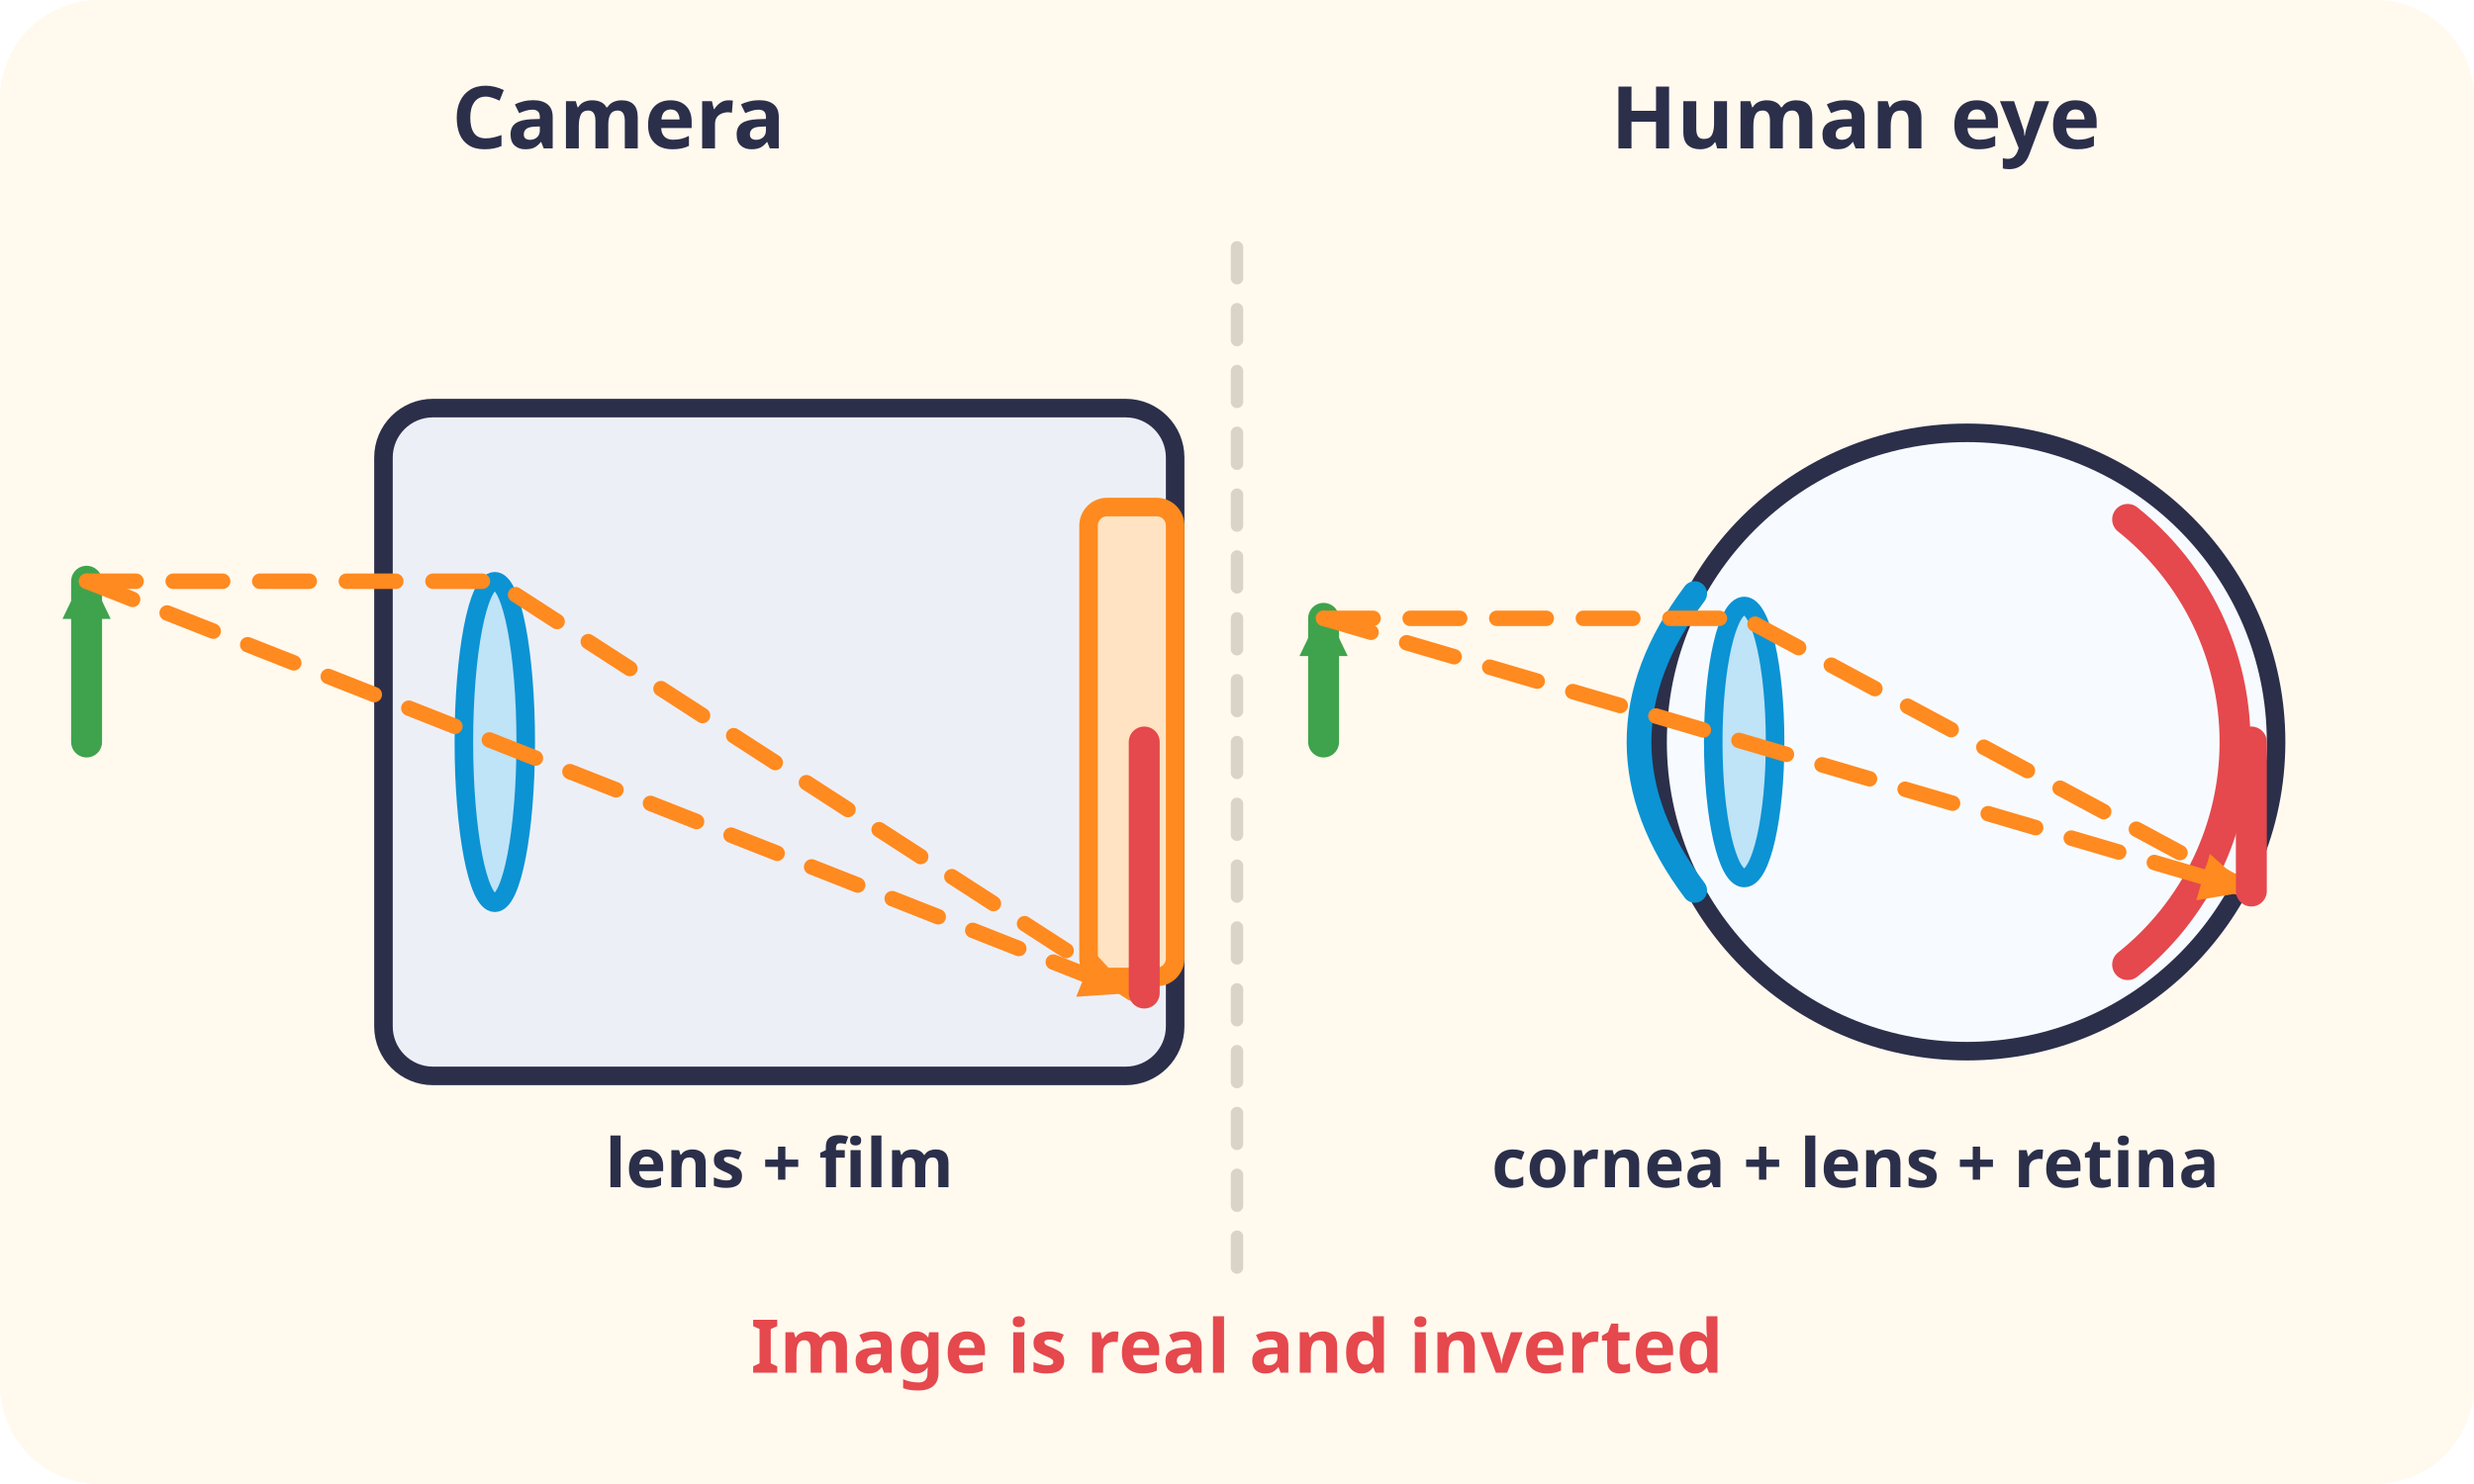
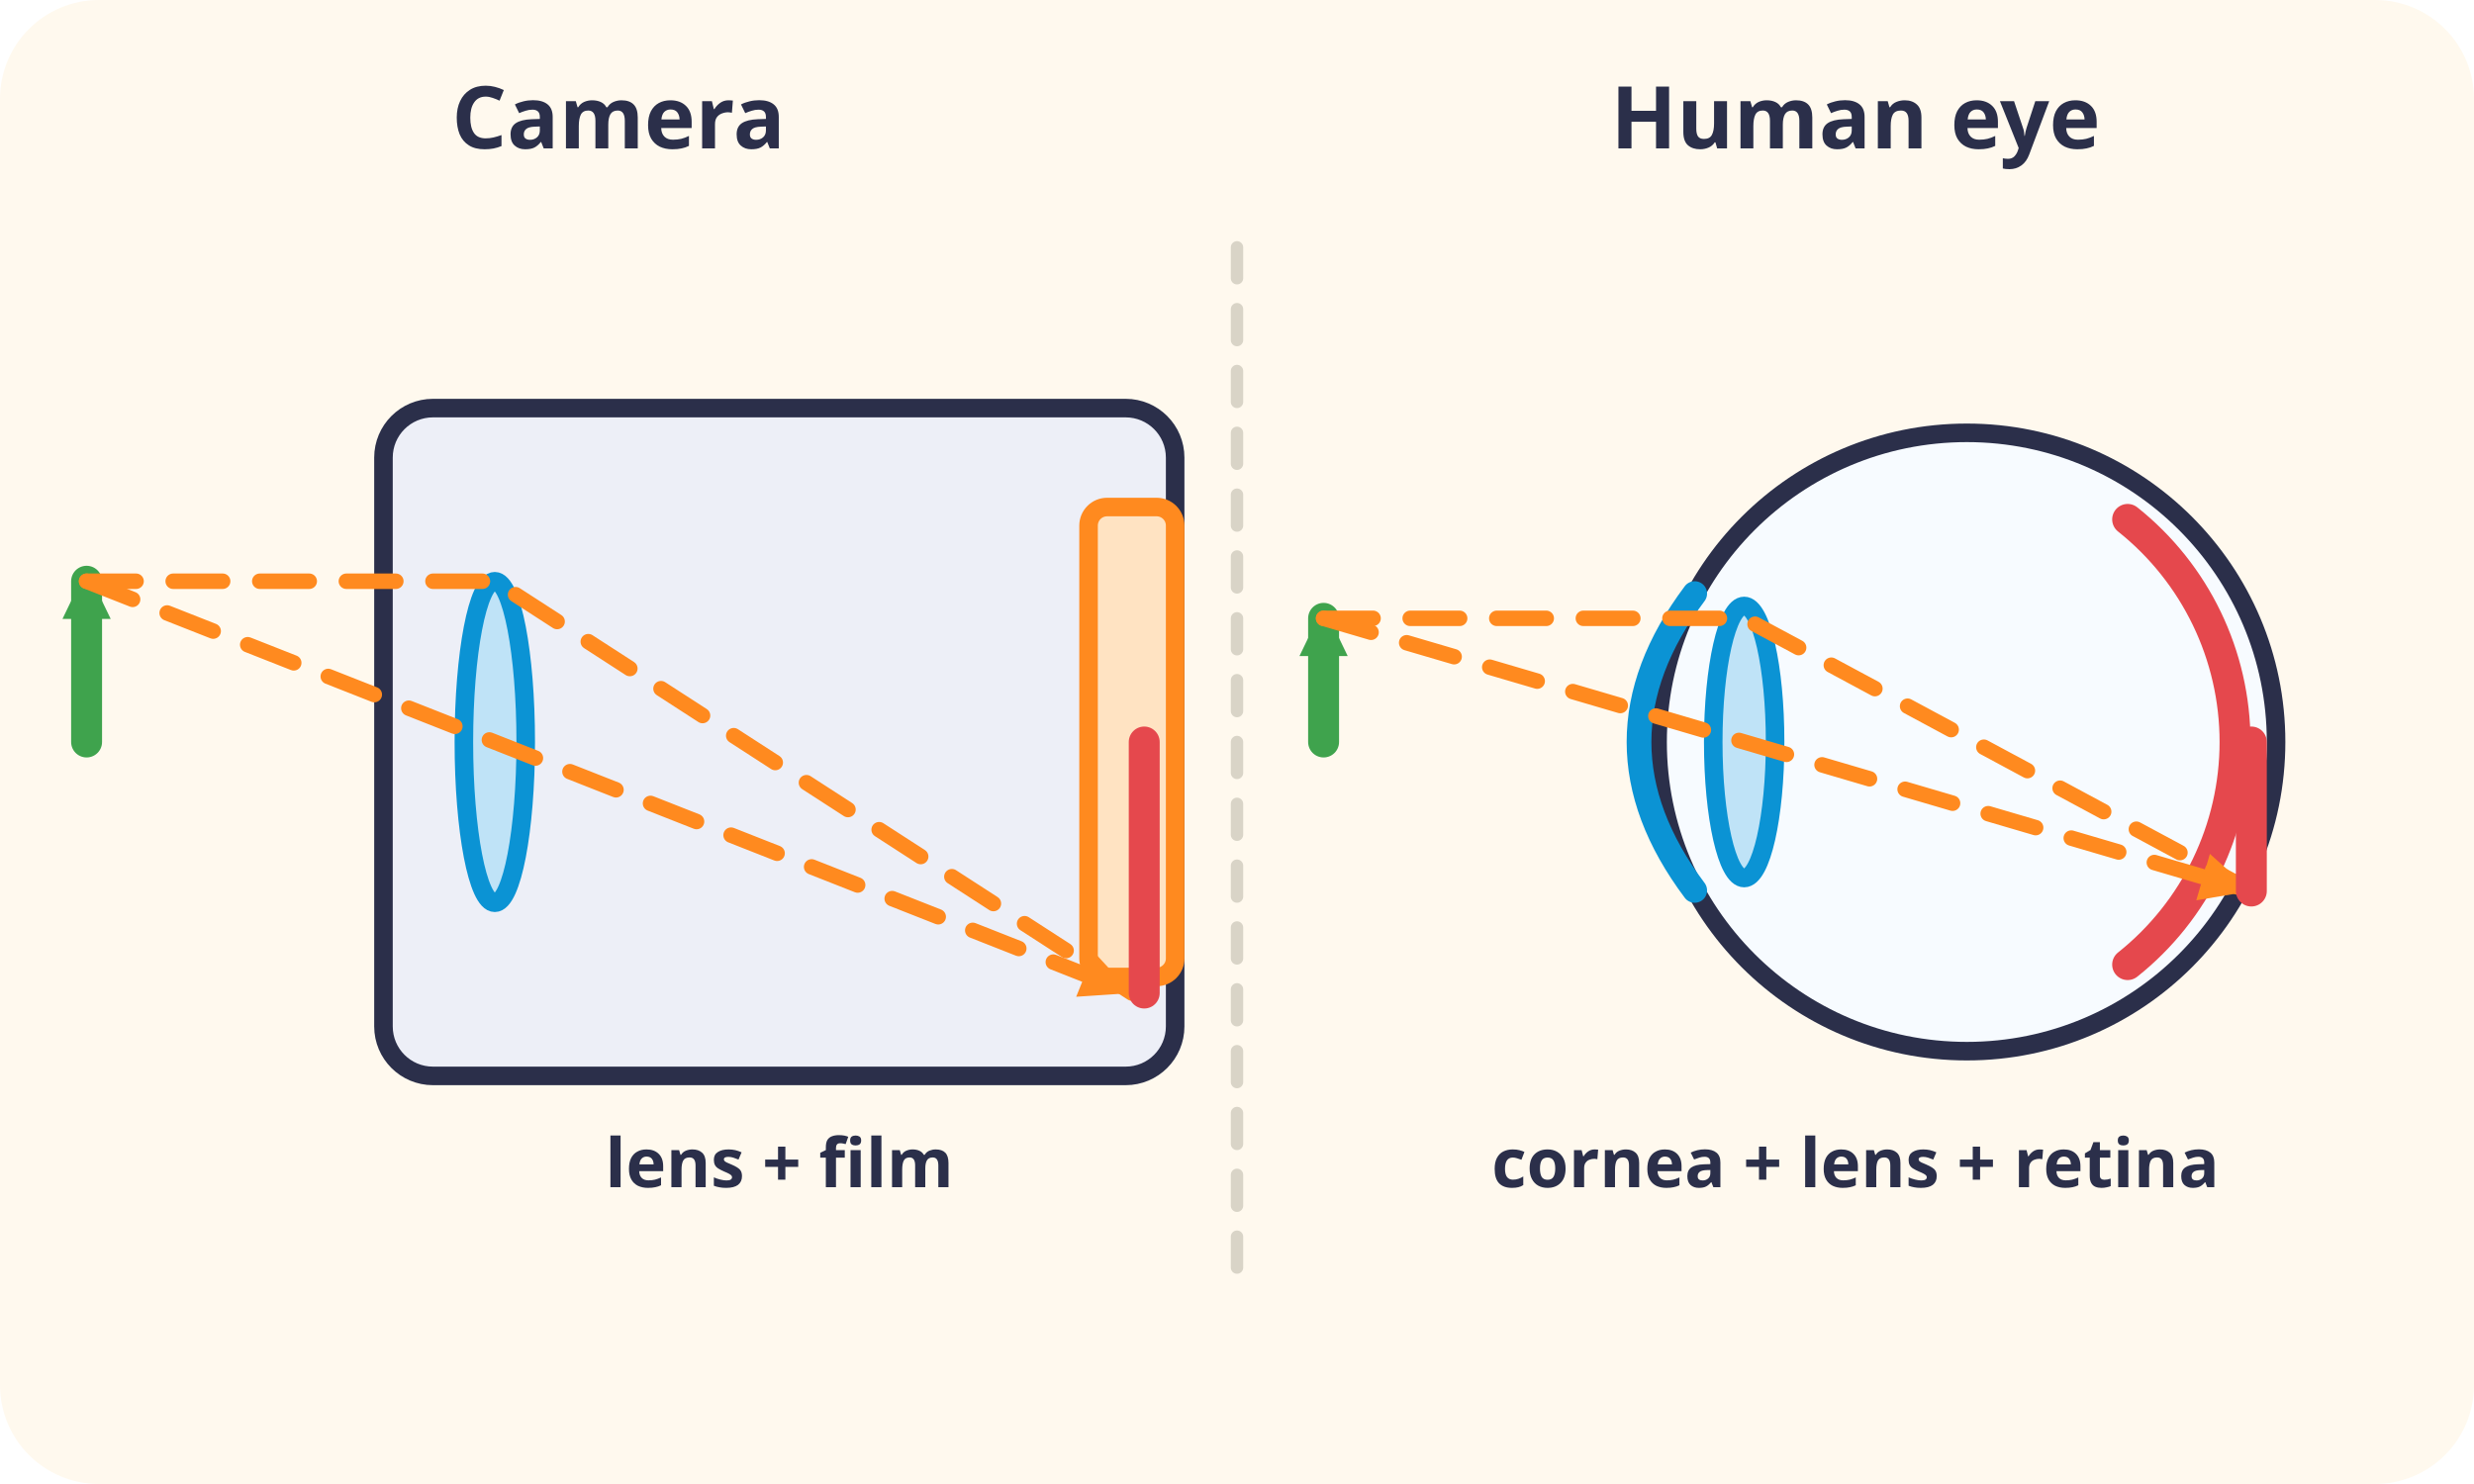
<svg xmlns="http://www.w3.org/2000/svg" viewBox="0 0 400 240" role="img">
  <style>.fl{stroke-dasharray:8 6;animation:fl 1s linear infinite}@keyframes fl{to{stroke-dashoffset:-14}}.pu{animation:pu 2.2s ease-in-out infinite;transform-box:fill-box;transform-origin:center}@keyframes pu{50%{transform:scale(1.12)}}.bl{animation:bl 1.6s ease-in-out infinite}@keyframes bl{50%{opacity:.25}}
@media (prefers-reduced-motion: reduce){*{animation:none!important}}</style>
  <rect width="100%" height="100%" rx="16" fill="#FFF9EE" />
  <text x="100" y="24" font-family="system-ui, sans-serif" font-size="14" font-weight="600" fill="#2B2F4A" text-anchor="middle">Camera</text>
  <text x="300" y="24" font-family="system-ui, sans-serif" font-size="14" font-weight="600" fill="#2B2F4A" text-anchor="middle">Human eye</text>
  <rect x="62" y="66" width="128" height="108" rx="8" fill="#EDEFF7" stroke="#2B2F4A" stroke-width="3" />
  <rect x="176" y="82" width="14" height="76" rx="3" fill="#FFE3C2" stroke="#FF8A1F" stroke-width="3" />
  <ellipse cx="80" cy="120" rx="5" ry="26" fill="#BFE3F7" stroke="#0B93D4" stroke-width="3" />
  <line x1="14" y1="120" x2="14" y2="94" stroke="#3FA34D" stroke-width="5" stroke-linecap="round" />
  <polygon points="14,92 17.9,100.1 10.1,100.1" fill="#3FA34D" />
  <polyline points="14,94 183,160.6" fill="none" stroke="#FF8A1F" stroke-width="2.5" stroke-linecap="round" stroke-linejoin="round" class="fl" />
  <polygon points="183,160.6 174,161.2 176.9,154" fill="#FF8A1F" />
  <polyline points="14,94 80,94 183,160.6" fill="none" stroke="#FF8A1F" stroke-width="2.5" stroke-linecap="round" stroke-linejoin="round" class="fl" />
  <line x1="185" y1="120" x2="185" y2="160.6" stroke="#E5484D" stroke-width="5" stroke-linecap="round" />
  <text x="126" y="192" font-family="system-ui, sans-serif" font-size="11" font-weight="600" fill="#2B2F4A" text-anchor="middle">lens + film</text>
  <circle cx="318" cy="120" r="50" fill="#F7FBFF" stroke="#2B2F4A" stroke-width="3" />
  <path d="M274 96 Q256 120 274 144" fill="none" stroke="#0B93D4" stroke-width="4" stroke-linecap="round" stroke-linejoin="round" />
  <ellipse cx="282" cy="120" rx="5" ry="22" fill="#BFE3F7" stroke="#0B93D4" stroke-width="3" />
  <path d="M344 84 A46 46 0 0 1 344 156" fill="none" stroke="#E5484D" stroke-width="5" stroke-linecap="round" stroke-linejoin="round" />
  <line x1="214" y1="120" x2="214" y2="100" stroke="#3FA34D" stroke-width="5" stroke-linecap="round" />
  <polygon points="214,98 217.9,106.1 210.1,106.1" fill="#3FA34D" />
  <polyline points="214,100 364,144.1" fill="none" stroke="#FF8A1F" stroke-width="2.5" stroke-linecap="round" stroke-linejoin="round" class="fl" />
  <polygon points="364,144.1 355.1,145.6 357.3,138.1" fill="#FF8A1F" />
  <polyline points="214,100 282,100 364,144.1" fill="none" stroke="#FF8A1F" stroke-width="2.5" stroke-linecap="round" stroke-linejoin="round" class="fl" />
  <line x1="364" y1="120" x2="364" y2="144.1" stroke="#E5484D" stroke-width="5" stroke-linecap="round" />
  <text x="300" y="192" font-family="system-ui, sans-serif" font-size="11" font-weight="600" fill="#2B2F4A" text-anchor="middle">cornea + lens + retina</text>
-   <text x="200" y="222" font-family="system-ui, sans-serif" font-size="12" font-weight="600" fill="#E5484D" text-anchor="middle">Image is real and inverted</text>
  <line x1="200" y1="40" x2="200" y2="205" stroke="#D9D4C7" stroke-width="2" stroke-linecap="round" stroke-dasharray="5 5" />
</svg>
